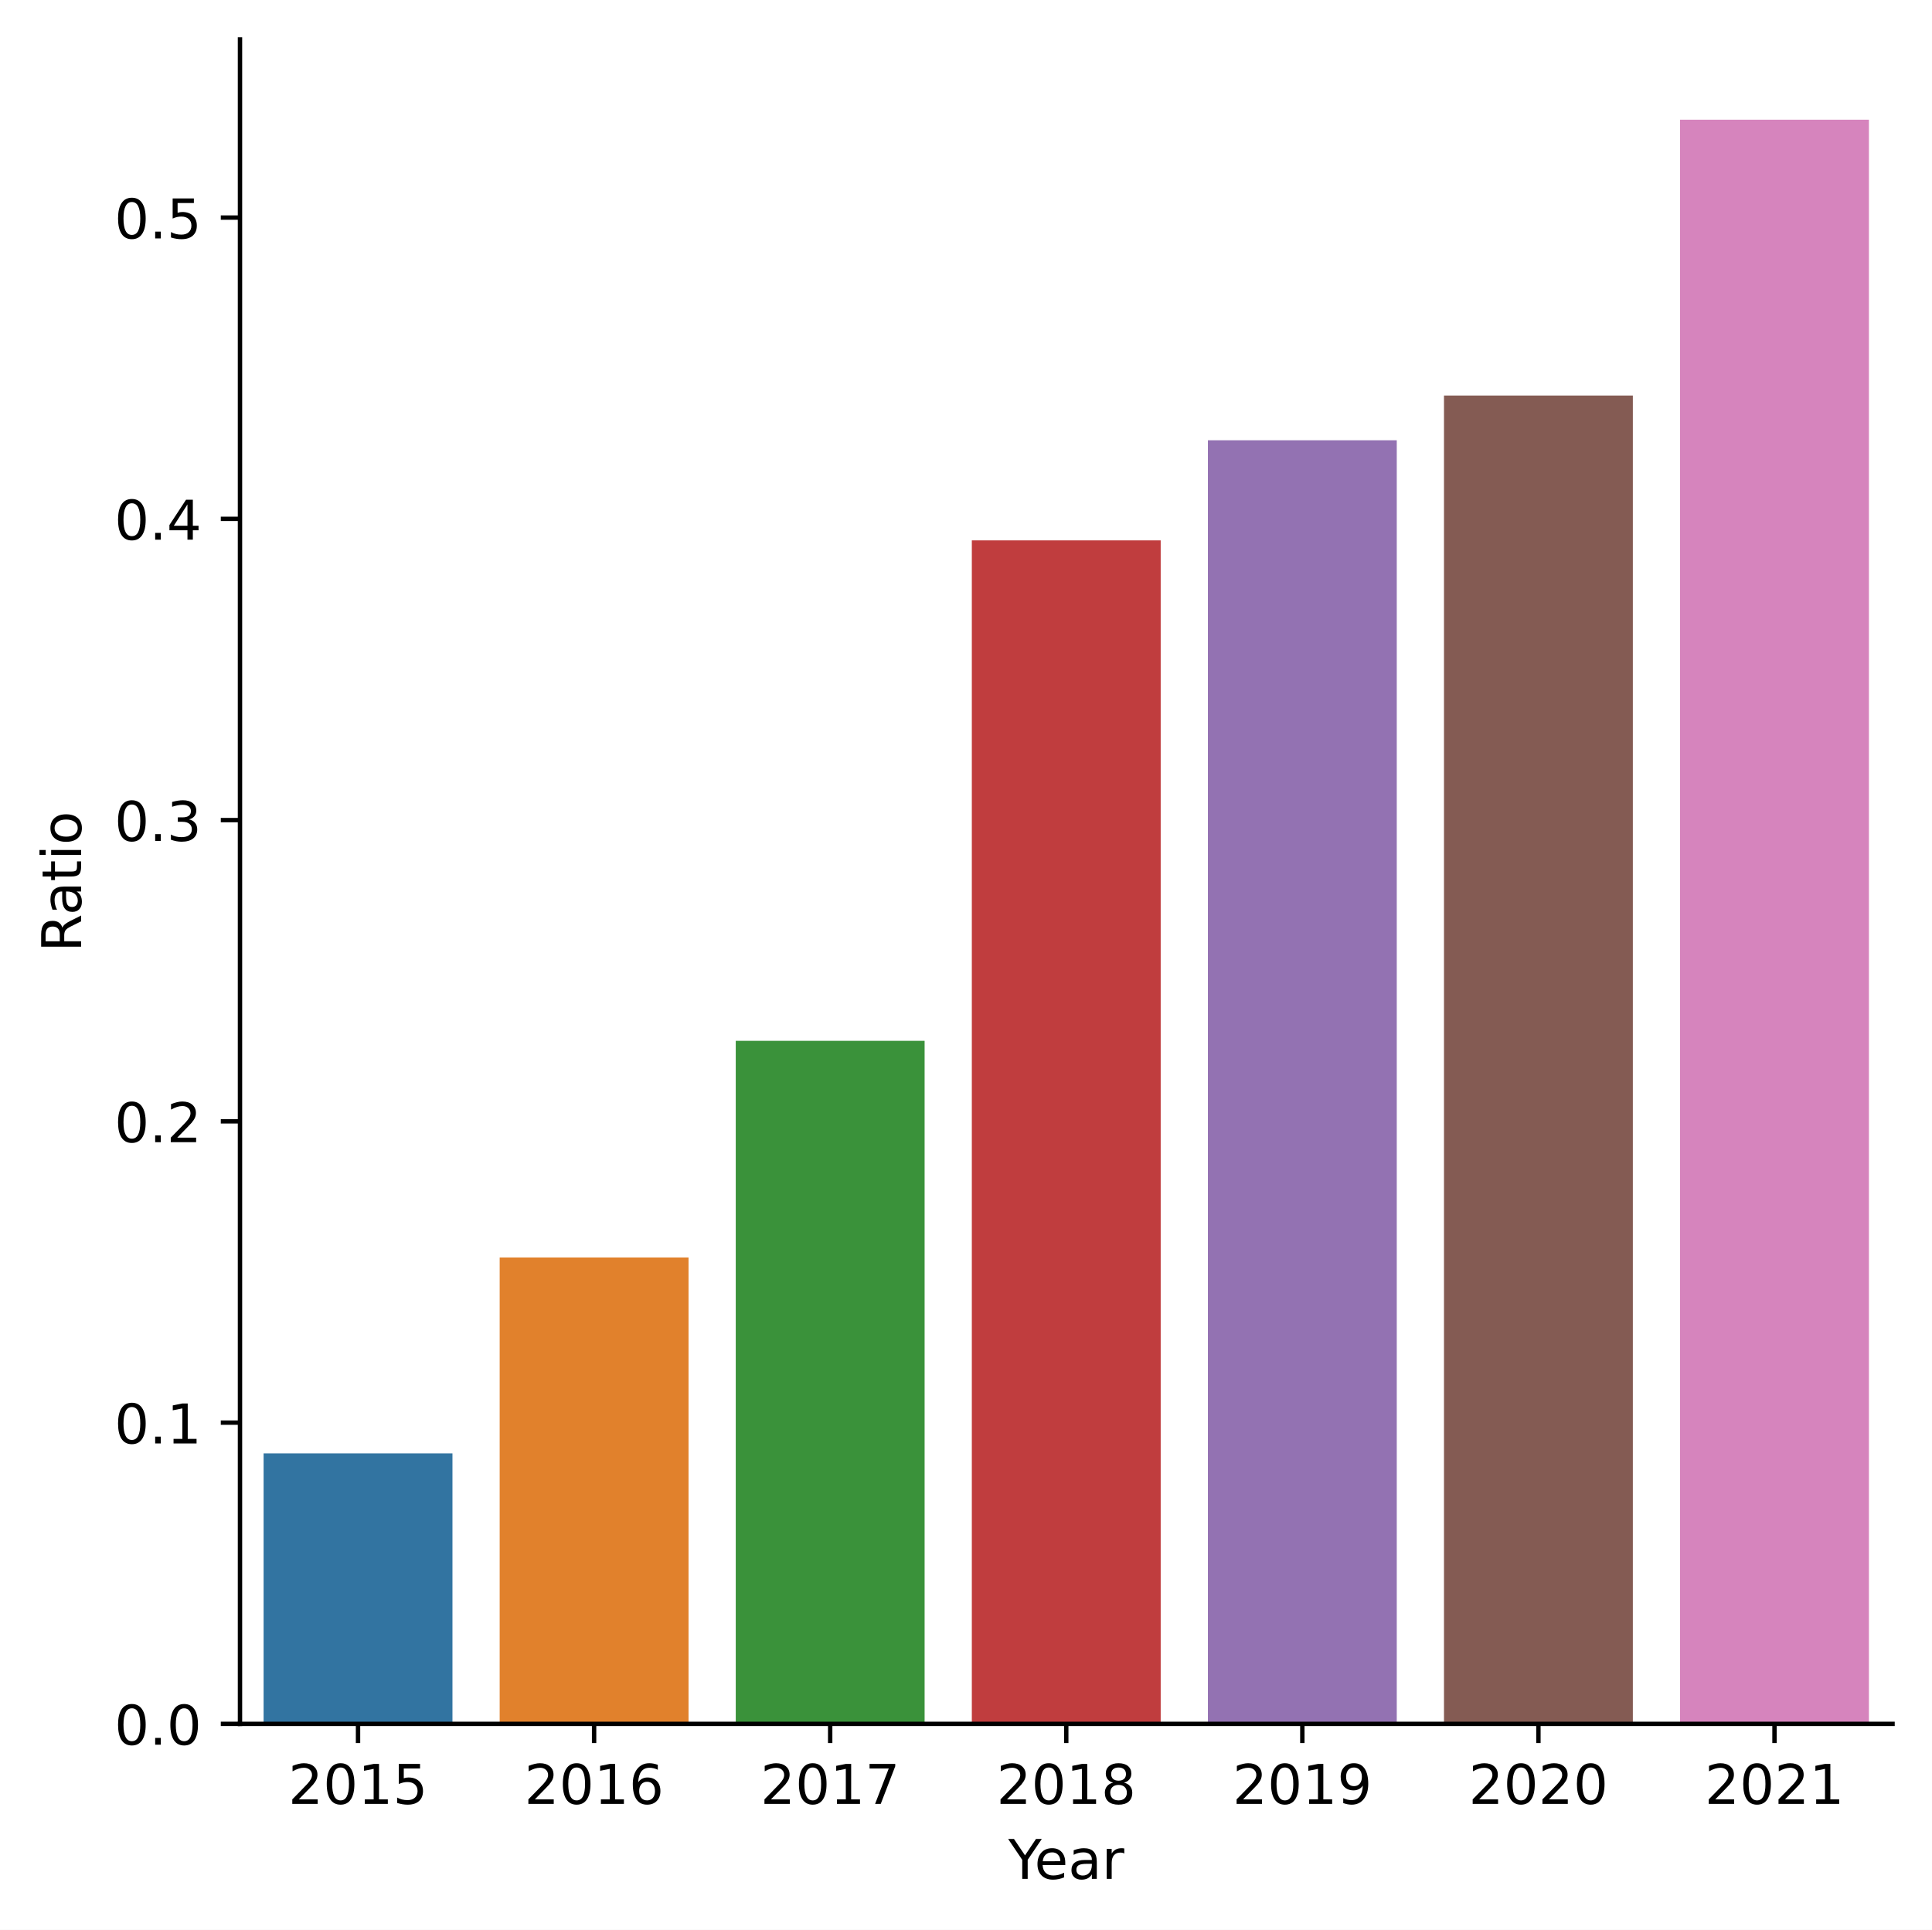
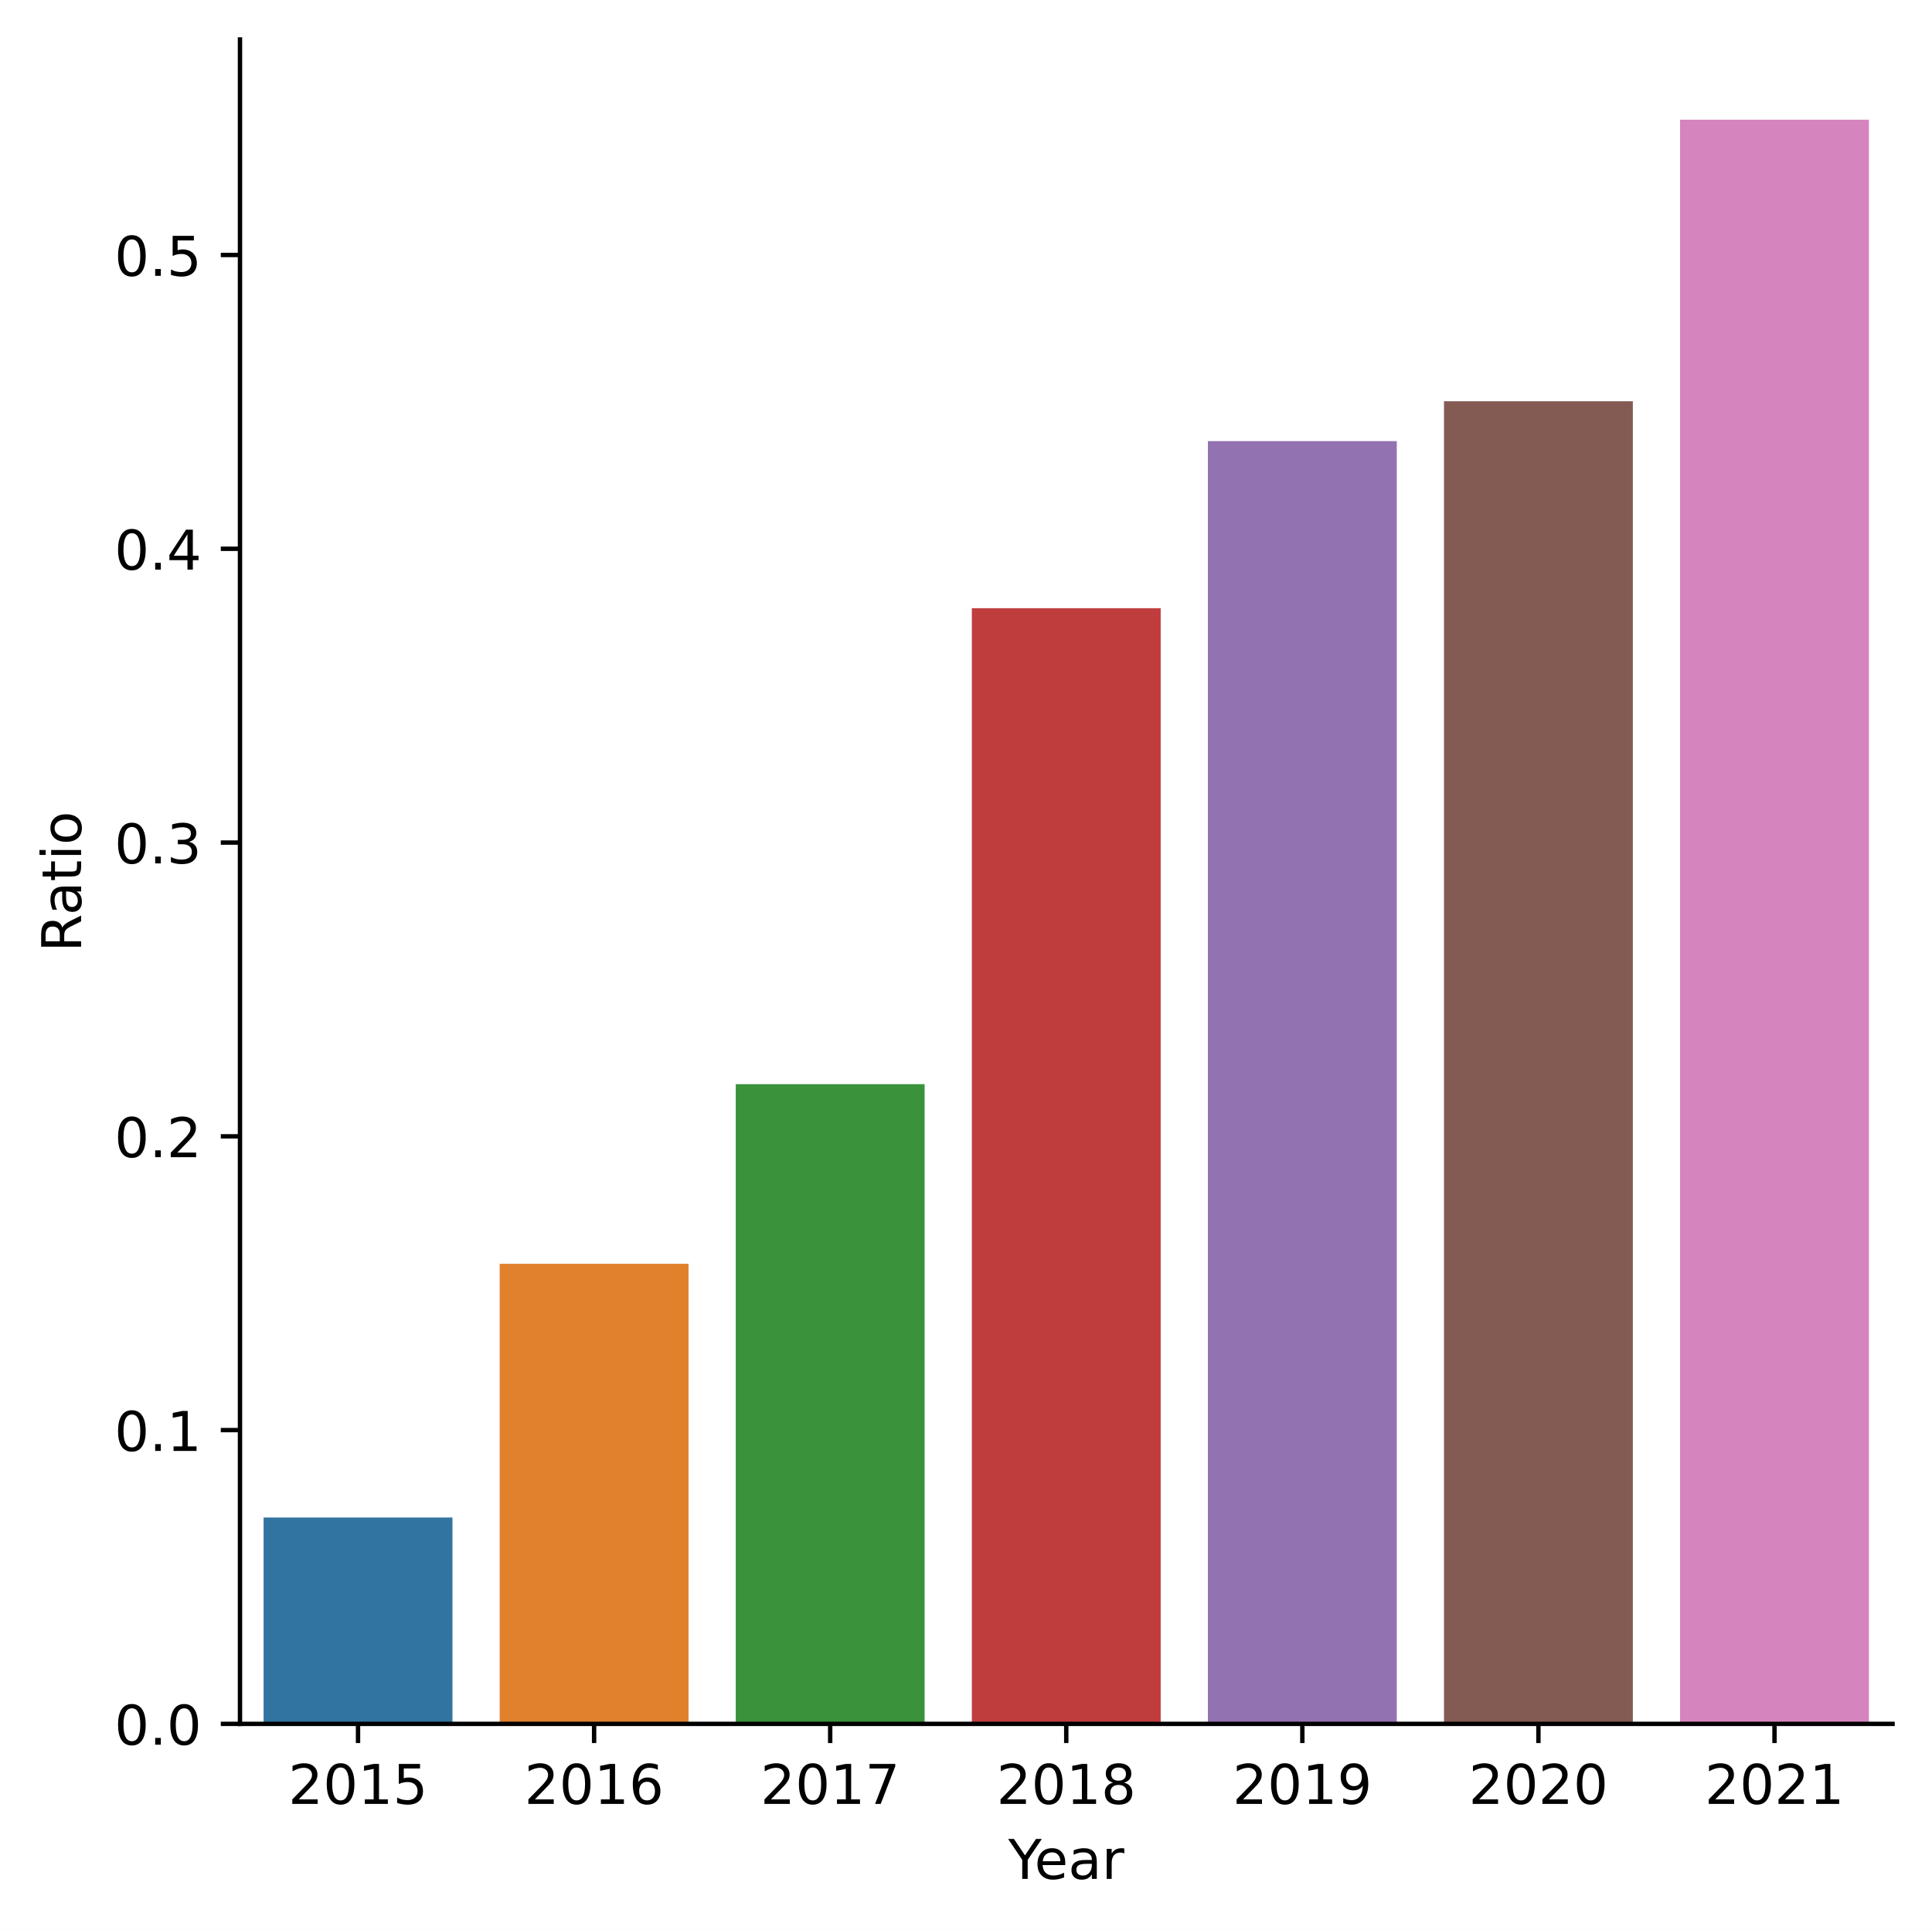
<svg xmlns="http://www.w3.org/2000/svg" xmlns:xlink="http://www.w3.org/1999/xlink" width="352.461pt" height="351.996pt" viewBox="0 0 352.461 351.996" version="1.1">
  <defs>
    <style type="text/css">*{stroke-linejoin: round; stroke-linecap: butt}</style>
  </defs>
  <g id="figure_1">
    <g id="patch_1">
      <path d="M 0 351.996  L 352.461 351.996  L 352.461 0  L 0 0  z " style="fill: #ffffff" />
    </g>
    <g id="axes_1">
      <g id="patch_2">
        <path d="M 43.781 314.44  L 345.261 314.44  L 345.261 7.2  L 43.781 7.2  z " style="fill: #ffffff" />
      </g>
      <g id="patch_3">
-         <path d="M 48.088 314.44  L 82.543 314.44  L 82.543 265.104  L 48.088 265.104  z " clip-path="url(#p7535f1e215)" style="fill: #3274a1" />
+         <path d="M 48.088 314.44  L 82.543 314.44  L 82.543 276.803  L 48.088 276.803  z " clip-path="url(#p7f487d4027)" style="fill: #3274a1" />
      </g>
      <g id="patch_4">
-         <path d="M 91.157 314.44  L 125.612 314.44  L 125.612 229.36  L 91.157 229.36  z " clip-path="url(#p7535f1e215)" style="fill: #e1812c" />
+         <path d="M 91.157 314.44  L 125.612 314.44  L 125.612 230.517  L 91.157 230.517  z " clip-path="url(#p7f487d4027)" style="fill: #e1812c" />
      </g>
      <g id="patch_5">
-         <path d="M 134.225 314.44  L 168.68 314.44  L 168.68 189.852  L 134.225 189.852  z " clip-path="url(#p7535f1e215)" style="fill: #3a923a" />
+         <path d="M 134.225 314.44  L 168.68 314.44  L 168.68 197.758  L 134.225 197.758  z " clip-path="url(#p7f487d4027)" style="fill: #3a923a" />
      </g>
      <g id="patch_6">
-         <path d="M 177.294 314.44  L 211.749 314.44  L 211.749 98.565  L 177.294 98.565  z " clip-path="url(#p7535f1e215)" style="fill: #c03d3e" />
+         <path d="M 177.294 314.44  L 211.749 314.44  L 211.749 110.936  L 177.294 110.936  z " clip-path="url(#p7f487d4027)" style="fill: #c03d3e" />
      </g>
      <g id="patch_7">
-         <path d="M 220.362 314.44  L 254.817 314.44  L 254.817 80.305  L 220.362 80.305  z " clip-path="url(#p7535f1e215)" style="fill: #9372b2" />
+         <path d="M 220.362 314.44  L 254.817 314.44  L 254.817 80.464  L 220.362 80.464  z " clip-path="url(#p7f487d4027)" style="fill: #9372b2" />
      </g>
      <g id="patch_8">
-         <path d="M 263.431 314.44  L 297.886 314.44  L 297.886 72.146  L 263.431 72.146  z " clip-path="url(#p7535f1e215)" style="fill: #845b53" />
+         <path d="M 263.431 314.44  L 297.886 314.44  L 297.886 73.192  L 263.431 73.192  z " clip-path="url(#p7f487d4027)" style="fill: #845b53" />
      </g>
      <g id="patch_9">
-         <path d="M 306.5 314.44  L 340.954 314.44  L 340.954 21.83  L 306.5 21.83  z " clip-path="url(#p7535f1e215)" style="fill: #d684bd" />
+         <path d="M 306.5 314.44  L 340.954 314.44  L 340.954 21.83  L 306.5 21.83  z " clip-path="url(#p7f487d4027)" style="fill: #d684bd" />
      </g>
      <g id="matplotlib.axis_1">
        <g id="xtick_1">
          <g id="line2d_1">
            <defs>
-               <path id="m5365d2809e" d="M 0 0  L 0 3.5  " style="stroke: #000000; stroke-width: 0.8" />
+               <path id="m5c1840f81f" d="M 0 0  L 0 3.5  " style="stroke: #000000; stroke-width: 0.8" />
            </defs>
            <g>
-               <use xlink:href="#m5365d2809e" x="65.316" y="314.44" style="stroke: #000000; stroke-width: 0.8" />
+               <use xlink:href="#m5c1840f81f" x="65.316" y="314.44" style="stroke: #000000; stroke-width: 0.8" />
            </g>
          </g>
          <g id="text_1">
            <g transform="translate(52.59054 329.0384)scale(0.1 -0.1)">
              <defs>
                <path id="DejaVuSans-32" d="M 1228 531  L 3431 531  L 3431 0  L 469 0  L 469 531  Q 828 903 1448 1529  Q 2069 2156 2228 2338  Q 2531 2678 2651 2914  Q 2772 3150 2772 3378  Q 2772 3750 2511 3984  Q 2250 4219 1831 4219  Q 1534 4219 1204 4116  Q 875 4013 500 3803  L 500 4441  Q 881 4594 1212 4672  Q 1544 4750 1819 4750  Q 2544 4750 2975 4387  Q 3406 4025 3406 3419  Q 3406 3131 3298 2873  Q 3191 2616 2906 2266  Q 2828 2175 2409 1742  Q 1991 1309 1228 531  z " transform="scale(0.015625)" />
                <path id="DejaVuSans-30" d="M 2034 4250  Q 1547 4250 1301 3770  Q 1056 3291 1056 2328  Q 1056 1369 1301 889  Q 1547 409 2034 409  Q 2525 409 2770 889  Q 3016 1369 3016 2328  Q 3016 3291 2770 3770  Q 2525 4250 2034 4250  z M 2034 4750  Q 2819 4750 3233 4129  Q 3647 3509 3647 2328  Q 3647 1150 3233 529  Q 2819 -91 2034 -91  Q 1250 -91 836 529  Q 422 1150 422 2328  Q 422 3509 836 4129  Q 1250 4750 2034 4750  z " transform="scale(0.015625)" />
                <path id="DejaVuSans-31" d="M 794 531  L 1825 531  L 1825 4091  L 703 3866  L 703 4441  L 1819 4666  L 2450 4666  L 2450 531  L 3481 531  L 3481 0  L 794 0  L 794 531  z " transform="scale(0.015625)" />
                <path id="DejaVuSans-35" d="M 691 4666  L 3169 4666  L 3169 4134  L 1269 4134  L 1269 2991  Q 1406 3038 1543 3061  Q 1681 3084 1819 3084  Q 2600 3084 3056 2656  Q 3513 2228 3513 1497  Q 3513 744 3044 326  Q 2575 -91 1722 -91  Q 1428 -91 1123 -41  Q 819 9 494 109  L 494 744  Q 775 591 1075 516  Q 1375 441 1709 441  Q 2250 441 2565 725  Q 2881 1009 2881 1497  Q 2881 1984 2565 2268  Q 2250 2553 1709 2553  Q 1456 2553 1204 2497  Q 953 2441 691 2322  L 691 4666  z " transform="scale(0.015625)" />
              </defs>
              <use xlink:href="#DejaVuSans-32" />
              <use xlink:href="#DejaVuSans-30" x="63.623" />
              <use xlink:href="#DejaVuSans-31" x="127.246" />
              <use xlink:href="#DejaVuSans-35" x="190.869" />
            </g>
          </g>
        </g>
        <g id="xtick_2">
          <g id="line2d_2">
            <g>
-               <use xlink:href="#m5365d2809e" x="108.384" y="314.44" style="stroke: #000000; stroke-width: 0.8" />
+               <use xlink:href="#m5c1840f81f" x="108.384" y="314.44" style="stroke: #000000; stroke-width: 0.8" />
            </g>
          </g>
          <g id="text_2">
            <g transform="translate(95.65911 329.0384)scale(0.1 -0.1)">
              <defs>
                <path id="DejaVuSans-36" d="M 2113 2584  Q 1688 2584 1439 2293  Q 1191 2003 1191 1497  Q 1191 994 1439 701  Q 1688 409 2113 409  Q 2538 409 2786 701  Q 3034 994 3034 1497  Q 3034 2003 2786 2293  Q 2538 2584 2113 2584  z M 3366 4563  L 3366 3988  Q 3128 4100 2886 4159  Q 2644 4219 2406 4219  Q 1781 4219 1451 3797  Q 1122 3375 1075 2522  Q 1259 2794 1537 2939  Q 1816 3084 2150 3084  Q 2853 3084 3261 2657  Q 3669 2231 3669 1497  Q 3669 778 3244 343  Q 2819 -91 2113 -91  Q 1303 -91 875 529  Q 447 1150 447 2328  Q 447 3434 972 4092  Q 1497 4750 2381 4750  Q 2619 4750 2861 4703  Q 3103 4656 3366 4563  z " transform="scale(0.015625)" />
              </defs>
              <use xlink:href="#DejaVuSans-32" />
              <use xlink:href="#DejaVuSans-30" x="63.623" />
              <use xlink:href="#DejaVuSans-31" x="127.246" />
              <use xlink:href="#DejaVuSans-36" x="190.869" />
            </g>
          </g>
        </g>
        <g id="xtick_3">
          <g id="line2d_3">
            <g>
-               <use xlink:href="#m5365d2809e" x="151.453" y="314.44" style="stroke: #000000; stroke-width: 0.8" />
+               <use xlink:href="#m5c1840f81f" x="151.453" y="314.44" style="stroke: #000000; stroke-width: 0.8" />
            </g>
          </g>
          <g id="text_3">
            <g transform="translate(138.7277 329.0384)scale(0.1 -0.1)">
              <defs>
                <path id="DejaVuSans-37" d="M 525 4666  L 3525 4666  L 3525 4397  L 1831 0  L 1172 0  L 2766 4134  L 525 4134  L 525 4666  z " transform="scale(0.015625)" />
              </defs>
              <use xlink:href="#DejaVuSans-32" />
              <use xlink:href="#DejaVuSans-30" x="63.623" />
              <use xlink:href="#DejaVuSans-31" x="127.246" />
              <use xlink:href="#DejaVuSans-37" x="190.869" />
            </g>
          </g>
        </g>
        <g id="xtick_4">
          <g id="line2d_4">
            <g>
-               <use xlink:href="#m5365d2809e" x="194.521" y="314.44" style="stroke: #000000; stroke-width: 0.8" />
+               <use xlink:href="#m5c1840f81f" x="194.521" y="314.44" style="stroke: #000000; stroke-width: 0.8" />
            </g>
          </g>
          <g id="text_4">
            <g transform="translate(181.7962 329.0384)scale(0.1 -0.1)">
              <defs>
                <path id="DejaVuSans-38" d="M 2034 2216  Q 1584 2216 1326 1975  Q 1069 1734 1069 1313  Q 1069 891 1326 650  Q 1584 409 2034 409  Q 2484 409 2743 651  Q 3003 894 3003 1313  Q 3003 1734 2745 1975  Q 2488 2216 2034 2216  z M 1403 2484  Q 997 2584 770 2862  Q 544 3141 544 3541  Q 544 4100 942 4425  Q 1341 4750 2034 4750  Q 2731 4750 3128 4425  Q 3525 4100 3525 3541  Q 3525 3141 3298 2862  Q 3072 2584 2669 2484  Q 3125 2378 3379 2068  Q 3634 1759 3634 1313  Q 3634 634 3220 271  Q 2806 -91 2034 -91  Q 1263 -91 848 271  Q 434 634 434 1313  Q 434 1759 690 2068  Q 947 2378 1403 2484  z M 1172 3481  Q 1172 3119 1398 2916  Q 1625 2713 2034 2713  Q 2441 2713 2670 2916  Q 2900 3119 2900 3481  Q 2900 3844 2670 4047  Q 2441 4250 2034 4250  Q 1625 4250 1398 4047  Q 1172 3844 1172 3481  z " transform="scale(0.015625)" />
              </defs>
              <use xlink:href="#DejaVuSans-32" />
              <use xlink:href="#DejaVuSans-30" x="63.623" />
              <use xlink:href="#DejaVuSans-31" x="127.246" />
              <use xlink:href="#DejaVuSans-38" x="190.869" />
            </g>
          </g>
        </g>
        <g id="xtick_5">
          <g id="line2d_5">
            <g>
-               <use xlink:href="#m5365d2809e" x="237.59" y="314.44" style="stroke: #000000; stroke-width: 0.8" />
+               <use xlink:href="#m5c1840f81f" x="237.59" y="314.44" style="stroke: #000000; stroke-width: 0.8" />
            </g>
          </g>
          <g id="text_5">
            <g transform="translate(224.8648 329.0384)scale(0.1 -0.1)">
              <defs>
                <path id="DejaVuSans-39" d="M 703 97  L 703 672  Q 941 559 1184 500  Q 1428 441 1663 441  Q 2288 441 2617 861  Q 2947 1281 2994 2138  Q 2813 1869 2534 1725  Q 2256 1581 1919 1581  Q 1219 1581 811 2004  Q 403 2428 403 3163  Q 403 3881 828 4315  Q 1253 4750 1959 4750  Q 2769 4750 3195 4129  Q 3622 3509 3622 2328  Q 3622 1225 3098 567  Q 2575 -91 1691 -91  Q 1453 -91 1209 -44  Q 966 3 703 97  z M 1959 2075  Q 2384 2075 2632 2365  Q 2881 2656 2881 3163  Q 2881 3666 2632 3958  Q 2384 4250 1959 4250  Q 1534 4250 1286 3958  Q 1038 3666 1038 3163  Q 1038 2656 1286 2365  Q 1534 2075 1959 2075  z " transform="scale(0.015625)" />
              </defs>
              <use xlink:href="#DejaVuSans-32" />
              <use xlink:href="#DejaVuSans-30" x="63.623" />
              <use xlink:href="#DejaVuSans-31" x="127.246" />
              <use xlink:href="#DejaVuSans-39" x="190.869" />
            </g>
          </g>
        </g>
        <g id="xtick_6">
          <g id="line2d_6">
            <g>
-               <use xlink:href="#m5365d2809e" x="280.658" y="314.44" style="stroke: #000000; stroke-width: 0.8" />
+               <use xlink:href="#m5c1840f81f" x="280.658" y="314.44" style="stroke: #000000; stroke-width: 0.8" />
            </g>
          </g>
          <g id="text_6">
            <g transform="translate(267.9334 329.0384)scale(0.1 -0.1)">
              <use xlink:href="#DejaVuSans-32" />
              <use xlink:href="#DejaVuSans-30" x="63.623" />
              <use xlink:href="#DejaVuSans-32" x="127.246" />
              <use xlink:href="#DejaVuSans-30" x="190.869" />
            </g>
          </g>
        </g>
        <g id="xtick_7">
          <g id="line2d_7">
            <g>
-               <use xlink:href="#m5365d2809e" x="323.727" y="314.44" style="stroke: #000000; stroke-width: 0.8" />
+               <use xlink:href="#m5c1840f81f" x="323.727" y="314.44" style="stroke: #000000; stroke-width: 0.8" />
            </g>
          </g>
          <g id="text_7">
            <g transform="translate(311.002 329.0384)scale(0.1 -0.1)">
              <use xlink:href="#DejaVuSans-32" />
              <use xlink:href="#DejaVuSans-30" x="63.623" />
              <use xlink:href="#DejaVuSans-32" x="127.246" />
              <use xlink:href="#DejaVuSans-31" x="190.869" />
            </g>
          </g>
        </g>
        <g id="text_8">
          <g transform="translate(183.9338 342.7166)scale(0.1 -0.1)">
            <defs>
              <path id="DejaVuSans-59" d="M -13 4666  L 666 4666  L 1959 2747  L 3244 4666  L 3922 4666  L 2272 2222  L 2272 0  L 1638 0  L 1638 2222  L -13 4666  z " transform="scale(0.015625)" />
              <path id="DejaVuSans-65" d="M 3597 1894  L 3597 1613  L 953 1613  Q 991 1019 1311 708  Q 1631 397 2203 397  Q 2534 397 2845 478  Q 3156 559 3463 722  L 3463 178  Q 3153 47 2828 -22  Q 2503 -91 2169 -91  Q 1331 -91 842 396  Q 353 884 353 1716  Q 353 2575 817 3079  Q 1281 3584 2069 3584  Q 2775 3584 3186 3129  Q 3597 2675 3597 1894  z M 3022 2063  Q 3016 2534 2758 2815  Q 2500 3097 2075 3097  Q 1594 3097 1305 2825  Q 1016 2553 972 2059  L 3022 2063  z " transform="scale(0.015625)" />
              <path id="DejaVuSans-61" d="M 2194 1759  Q 1497 1759 1228 1600  Q 959 1441 959 1056  Q 959 750 1161 570  Q 1363 391 1709 391  Q 2188 391 2477 730  Q 2766 1069 2766 1631  L 2766 1759  L 2194 1759  z M 3341 1997  L 3341 0  L 2766 0  L 2766 531  Q 2569 213 2275 61  Q 1981 -91 1556 -91  Q 1019 -91 701 211  Q 384 513 384 1019  Q 384 1609 779 1909  Q 1175 2209 1959 2209  L 2766 2209  L 2766 2266  Q 2766 2663 2505 2880  Q 2244 3097 1772 3097  Q 1472 3097 1187 3025  Q 903 2953 641 2809  L 641 3341  Q 956 3463 1253 3523  Q 1550 3584 1831 3584  Q 2591 3584 2966 3190  Q 3341 2797 3341 1997  z " transform="scale(0.015625)" />
              <path id="DejaVuSans-72" d="M 2631 2963  Q 2534 3019 2420 3045  Q 2306 3072 2169 3072  Q 1681 3072 1420 2755  Q 1159 2438 1159 1844  L 1159 0  L 581 0  L 581 3500  L 1159 3500  L 1159 2956  Q 1341 3275 1631 3429  Q 1922 3584 2338 3584  Q 2397 3584 2469 3576  Q 2541 3569 2628 3553  L 2631 2963  z " transform="scale(0.015625)" />
            </defs>
            <use xlink:href="#DejaVuSans-59" />
            <use xlink:href="#DejaVuSans-65" x="47.834" />
            <use xlink:href="#DejaVuSans-61" x="109.357" />
            <use xlink:href="#DejaVuSans-72" x="170.637" />
          </g>
        </g>
      </g>
      <g id="matplotlib.axis_2">
        <g id="ytick_1">
          <g id="line2d_8">
            <defs>
-               <path id="me4ab8e8221" d="M 0 0  L -3.5 0  " style="stroke: #000000; stroke-width: 0.8" />
+               <path id="mb2ad54c643" d="M 0 0  L -3.5 0  " style="stroke: #000000; stroke-width: 0.8" />
            </defs>
            <g>
-               <use xlink:href="#me4ab8e8221" x="43.781" y="314.44" style="stroke: #000000; stroke-width: 0.8" />
+               <use xlink:href="#mb2ad54c643" x="43.781" y="314.44" style="stroke: #000000; stroke-width: 0.8" />
            </g>
          </g>
          <g id="text_9">
            <g transform="translate(20.87813 318.2392)scale(0.1 -0.1)">
              <defs>
                <path id="DejaVuSans-2e" d="M 684 794  L 1344 794  L 1344 0  L 684 0  L 684 794  z " transform="scale(0.015625)" />
              </defs>
              <use xlink:href="#DejaVuSans-30" />
              <use xlink:href="#DejaVuSans-2e" x="63.623" />
              <use xlink:href="#DejaVuSans-30" x="95.41" />
            </g>
          </g>
        </g>
        <g id="ytick_2">
          <g id="line2d_9">
            <g>
-               <use xlink:href="#me4ab8e8221" x="43.781" y="259.49" style="stroke: #000000; stroke-width: 0.8" />
+               <use xlink:href="#mb2ad54c643" x="43.781" y="260.855" style="stroke: #000000; stroke-width: 0.8" />
            </g>
          </g>
          <g id="text_10">
-             <g transform="translate(20.87813 263.2893)scale(0.1 -0.1)">
+             <g transform="translate(20.87813 264.6539)scale(0.1 -0.1)">
              <use xlink:href="#DejaVuSans-30" />
              <use xlink:href="#DejaVuSans-2e" x="63.623" />
              <use xlink:href="#DejaVuSans-31" x="95.41" />
            </g>
          </g>
        </g>
        <g id="ytick_3">
          <g id="line2d_10">
            <g>
-               <use xlink:href="#me4ab8e8221" x="43.781" y="204.54" style="stroke: #000000; stroke-width: 0.8" />
+               <use xlink:href="#mb2ad54c643" x="43.781" y="207.269" style="stroke: #000000; stroke-width: 0.8" />
            </g>
          </g>
          <g id="text_11">
-             <g transform="translate(20.87813 208.3393)scale(0.1 -0.1)">
+             <g transform="translate(20.87813 211.0686)scale(0.1 -0.1)">
              <use xlink:href="#DejaVuSans-30" />
              <use xlink:href="#DejaVuSans-2e" x="63.623" />
              <use xlink:href="#DejaVuSans-32" x="95.41" />
            </g>
          </g>
        </g>
        <g id="ytick_4">
          <g id="line2d_11">
            <g>
-               <use xlink:href="#me4ab8e8221" x="43.781" y="149.59" style="stroke: #000000; stroke-width: 0.8" />
+               <use xlink:href="#mb2ad54c643" x="43.781" y="153.684" style="stroke: #000000; stroke-width: 0.8" />
            </g>
          </g>
          <g id="text_12">
-             <g transform="translate(20.87813 153.3894)scale(0.1 -0.1)">
+             <g transform="translate(20.87813 157.4833)scale(0.1 -0.1)">
              <defs>
                <path id="DejaVuSans-33" d="M 2597 2516  Q 3050 2419 3304 2112  Q 3559 1806 3559 1356  Q 3559 666 3084 287  Q 2609 -91 1734 -91  Q 1441 -91 1130 -33  Q 819 25 488 141  L 488 750  Q 750 597 1062 519  Q 1375 441 1716 441  Q 2309 441 2620 675  Q 2931 909 2931 1356  Q 2931 1769 2642 2001  Q 2353 2234 1838 2234  L 1294 2234  L 1294 2753  L 1863 2753  Q 2328 2753 2575 2939  Q 2822 3125 2822 3475  Q 2822 3834 2567 4026  Q 2313 4219 1838 4219  Q 1578 4219 1281 4162  Q 984 4106 628 3988  L 628 4550  Q 988 4650 1302 4700  Q 1616 4750 1894 4750  Q 2613 4750 3031 4423  Q 3450 4097 3450 3541  Q 3450 3153 3228 2886  Q 3006 2619 2597 2516  z " transform="scale(0.015625)" />
              </defs>
              <use xlink:href="#DejaVuSans-30" />
              <use xlink:href="#DejaVuSans-2e" x="63.623" />
              <use xlink:href="#DejaVuSans-33" x="95.41" />
            </g>
          </g>
        </g>
        <g id="ytick_5">
          <g id="line2d_12">
            <g>
-               <use xlink:href="#me4ab8e8221" x="43.781" y="94.64" style="stroke: #000000; stroke-width: 0.8" />
+               <use xlink:href="#mb2ad54c643" x="43.781" y="100.099" style="stroke: #000000; stroke-width: 0.8" />
            </g>
          </g>
          <g id="text_13">
-             <g transform="translate(20.87813 98.43942)scale(0.1 -0.1)">
+             <g transform="translate(20.87813 103.898)scale(0.1 -0.1)">
              <defs>
                <path id="DejaVuSans-34" d="M 2419 4116  L 825 1625  L 2419 1625  L 2419 4116  z M 2253 4666  L 3047 4666  L 3047 1625  L 3713 1625  L 3713 1100  L 3047 1100  L 3047 0  L 2419 0  L 2419 1100  L 313 1100  L 313 1709  L 2253 4666  z " transform="scale(0.015625)" />
              </defs>
              <use xlink:href="#DejaVuSans-30" />
              <use xlink:href="#DejaVuSans-2e" x="63.623" />
              <use xlink:href="#DejaVuSans-34" x="95.41" />
            </g>
          </g>
        </g>
        <g id="ytick_6">
          <g id="line2d_13">
            <g>
-               <use xlink:href="#me4ab8e8221" x="43.781" y="39.69" style="stroke: #000000; stroke-width: 0.8" />
+               <use xlink:href="#mb2ad54c643" x="43.781" y="46.513" style="stroke: #000000; stroke-width: 0.8" />
            </g>
          </g>
          <g id="text_14">
-             <g transform="translate(20.87813 43.48947)scale(0.1 -0.1)">
+             <g transform="translate(20.87813 50.31269)scale(0.1 -0.1)">
              <use xlink:href="#DejaVuSans-30" />
              <use xlink:href="#DejaVuSans-2e" x="63.623" />
              <use xlink:href="#DejaVuSans-35" x="95.41" />
            </g>
          </g>
        </g>
        <g id="text_15">
          <g transform="translate(14.79844 173.6544)rotate(-90)scale(0.1 -0.1)">
            <defs>
              <path id="DejaVuSans-52" d="M 2841 2188  Q 3044 2119 3236 1894  Q 3428 1669 3622 1275  L 4263 0  L 3584 0  L 2988 1197  Q 2756 1666 2539 1819  Q 2322 1972 1947 1972  L 1259 1972  L 1259 0  L 628 0  L 628 4666  L 2053 4666  Q 2853 4666 3247 4331  Q 3641 3997 3641 3322  Q 3641 2881 3436 2590  Q 3231 2300 2841 2188  z M 1259 4147  L 1259 2491  L 2053 2491  Q 2509 2491 2742 2702  Q 2975 2913 2975 3322  Q 2975 3731 2742 3939  Q 2509 4147 2053 4147  L 1259 4147  z " transform="scale(0.015625)" />
              <path id="DejaVuSans-74" d="M 1172 4494  L 1172 3500  L 2356 3500  L 2356 3053  L 1172 3053  L 1172 1153  Q 1172 725 1289 603  Q 1406 481 1766 481  L 2356 481  L 2356 0  L 1766 0  Q 1100 0 847 248  Q 594 497 594 1153  L 594 3053  L 172 3053  L 172 3500  L 594 3500  L 594 4494  L 1172 4494  z " transform="scale(0.015625)" />
              <path id="DejaVuSans-69" d="M 603 3500  L 1178 3500  L 1178 0  L 603 0  L 603 3500  z M 603 4863  L 1178 4863  L 1178 4134  L 603 4134  L 603 4863  z " transform="scale(0.015625)" />
              <path id="DejaVuSans-6f" d="M 1959 3097  Q 1497 3097 1228 2736  Q 959 2375 959 1747  Q 959 1119 1226 758  Q 1494 397 1959 397  Q 2419 397 2687 759  Q 2956 1122 2956 1747  Q 2956 2369 2687 2733  Q 2419 3097 1959 3097  z M 1959 3584  Q 2709 3584 3137 3096  Q 3566 2609 3566 1747  Q 3566 888 3137 398  Q 2709 -91 1959 -91  Q 1206 -91 779 398  Q 353 888 353 1747  Q 353 2609 779 3096  Q 1206 3584 1959 3584  z " transform="scale(0.015625)" />
            </defs>
            <use xlink:href="#DejaVuSans-52" />
            <use xlink:href="#DejaVuSans-61" x="67.232" />
            <use xlink:href="#DejaVuSans-74" x="128.512" />
            <use xlink:href="#DejaVuSans-69" x="167.721" />
            <use xlink:href="#DejaVuSans-6f" x="195.504" />
          </g>
        </g>
      </g>
      <g id="line2d_14">
-         <path clip-path="url(#p7535f1e215)" style="fill: none; stroke: #424242; stroke-width: 2.7; stroke-linecap: square" />
+         <path clip-path="url(#p7f487d4027)" style="fill: none; stroke: #424242; stroke-width: 2.7; stroke-linecap: square" />
      </g>
      <g id="line2d_15">
-         <path clip-path="url(#p7535f1e215)" style="fill: none; stroke: #424242; stroke-width: 2.7; stroke-linecap: square" />
+         <path clip-path="url(#p7f487d4027)" style="fill: none; stroke: #424242; stroke-width: 2.7; stroke-linecap: square" />
      </g>
      <g id="line2d_16">
-         <path clip-path="url(#p7535f1e215)" style="fill: none; stroke: #424242; stroke-width: 2.7; stroke-linecap: square" />
+         <path clip-path="url(#p7f487d4027)" style="fill: none; stroke: #424242; stroke-width: 2.7; stroke-linecap: square" />
      </g>
      <g id="line2d_17">
-         <path clip-path="url(#p7535f1e215)" style="fill: none; stroke: #424242; stroke-width: 2.7; stroke-linecap: square" />
+         <path clip-path="url(#p7f487d4027)" style="fill: none; stroke: #424242; stroke-width: 2.7; stroke-linecap: square" />
      </g>
      <g id="line2d_18">
-         <path clip-path="url(#p7535f1e215)" style="fill: none; stroke: #424242; stroke-width: 2.7; stroke-linecap: square" />
+         <path clip-path="url(#p7f487d4027)" style="fill: none; stroke: #424242; stroke-width: 2.7; stroke-linecap: square" />
      </g>
      <g id="line2d_19">
-         <path clip-path="url(#p7535f1e215)" style="fill: none; stroke: #424242; stroke-width: 2.7; stroke-linecap: square" />
+         <path clip-path="url(#p7f487d4027)" style="fill: none; stroke: #424242; stroke-width: 2.7; stroke-linecap: square" />
      </g>
      <g id="line2d_20">
-         <path clip-path="url(#p7535f1e215)" style="fill: none; stroke: #424242; stroke-width: 2.7; stroke-linecap: square" />
+         <path clip-path="url(#p7f487d4027)" style="fill: none; stroke: #424242; stroke-width: 2.7; stroke-linecap: square" />
      </g>
      <g id="patch_10">
        <path d="M 43.781 314.44  L 43.781 7.2  " style="fill: none; stroke: #000000; stroke-width: 0.8; stroke-linejoin: miter; stroke-linecap: square" />
      </g>
      <g id="patch_11">
        <path d="M 43.781 314.44  L 345.261 314.44  " style="fill: none; stroke: #000000; stroke-width: 0.8; stroke-linejoin: miter; stroke-linecap: square" />
      </g>
    </g>
  </g>
  <defs>
-     <clipPath id="p7535f1e215">
+     <clipPath id="p7f487d4027">
      <rect x="43.781" y="7.2" width="301.48" height="307.24" />
    </clipPath>
  </defs>
</svg>
